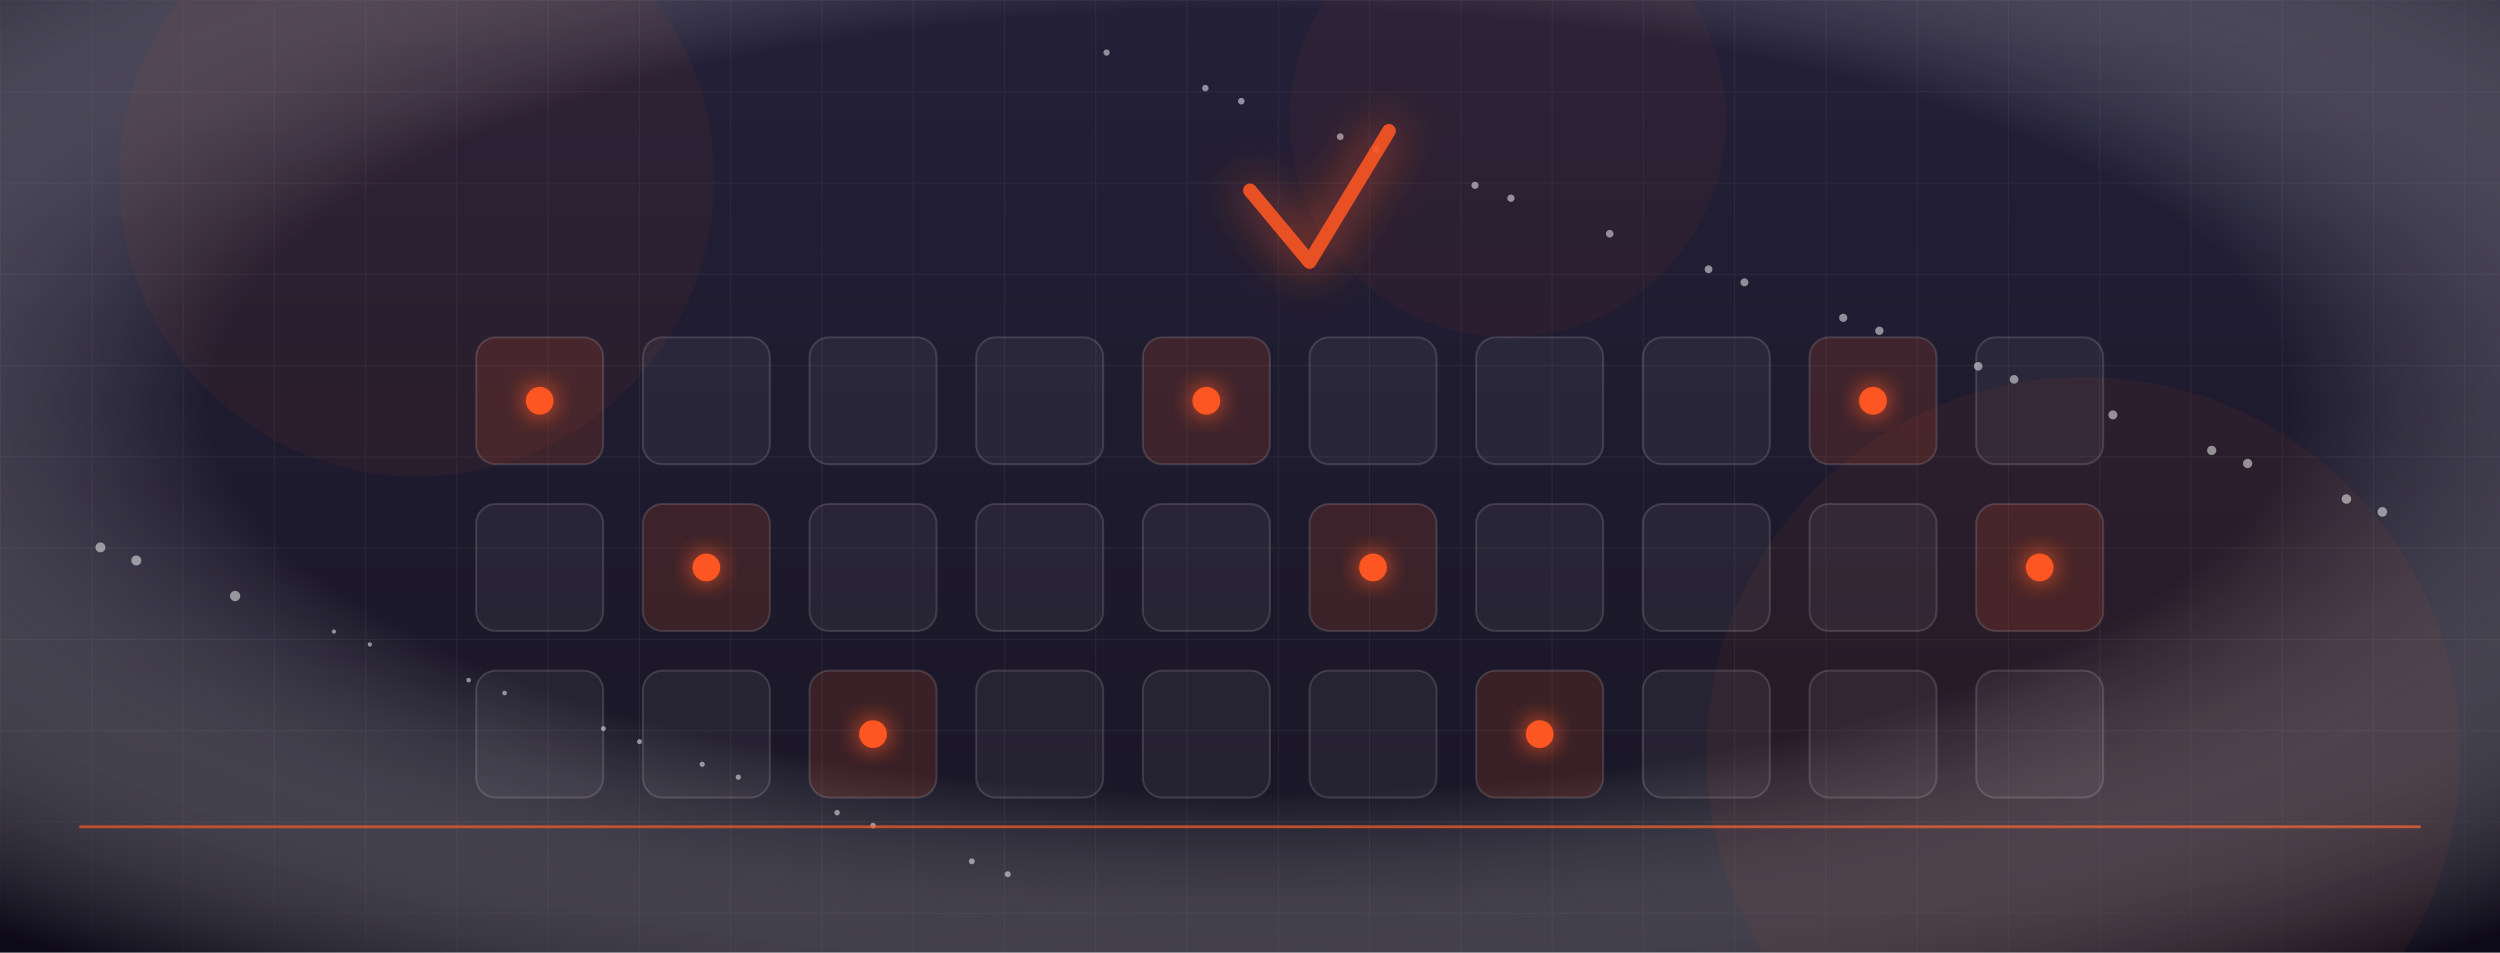
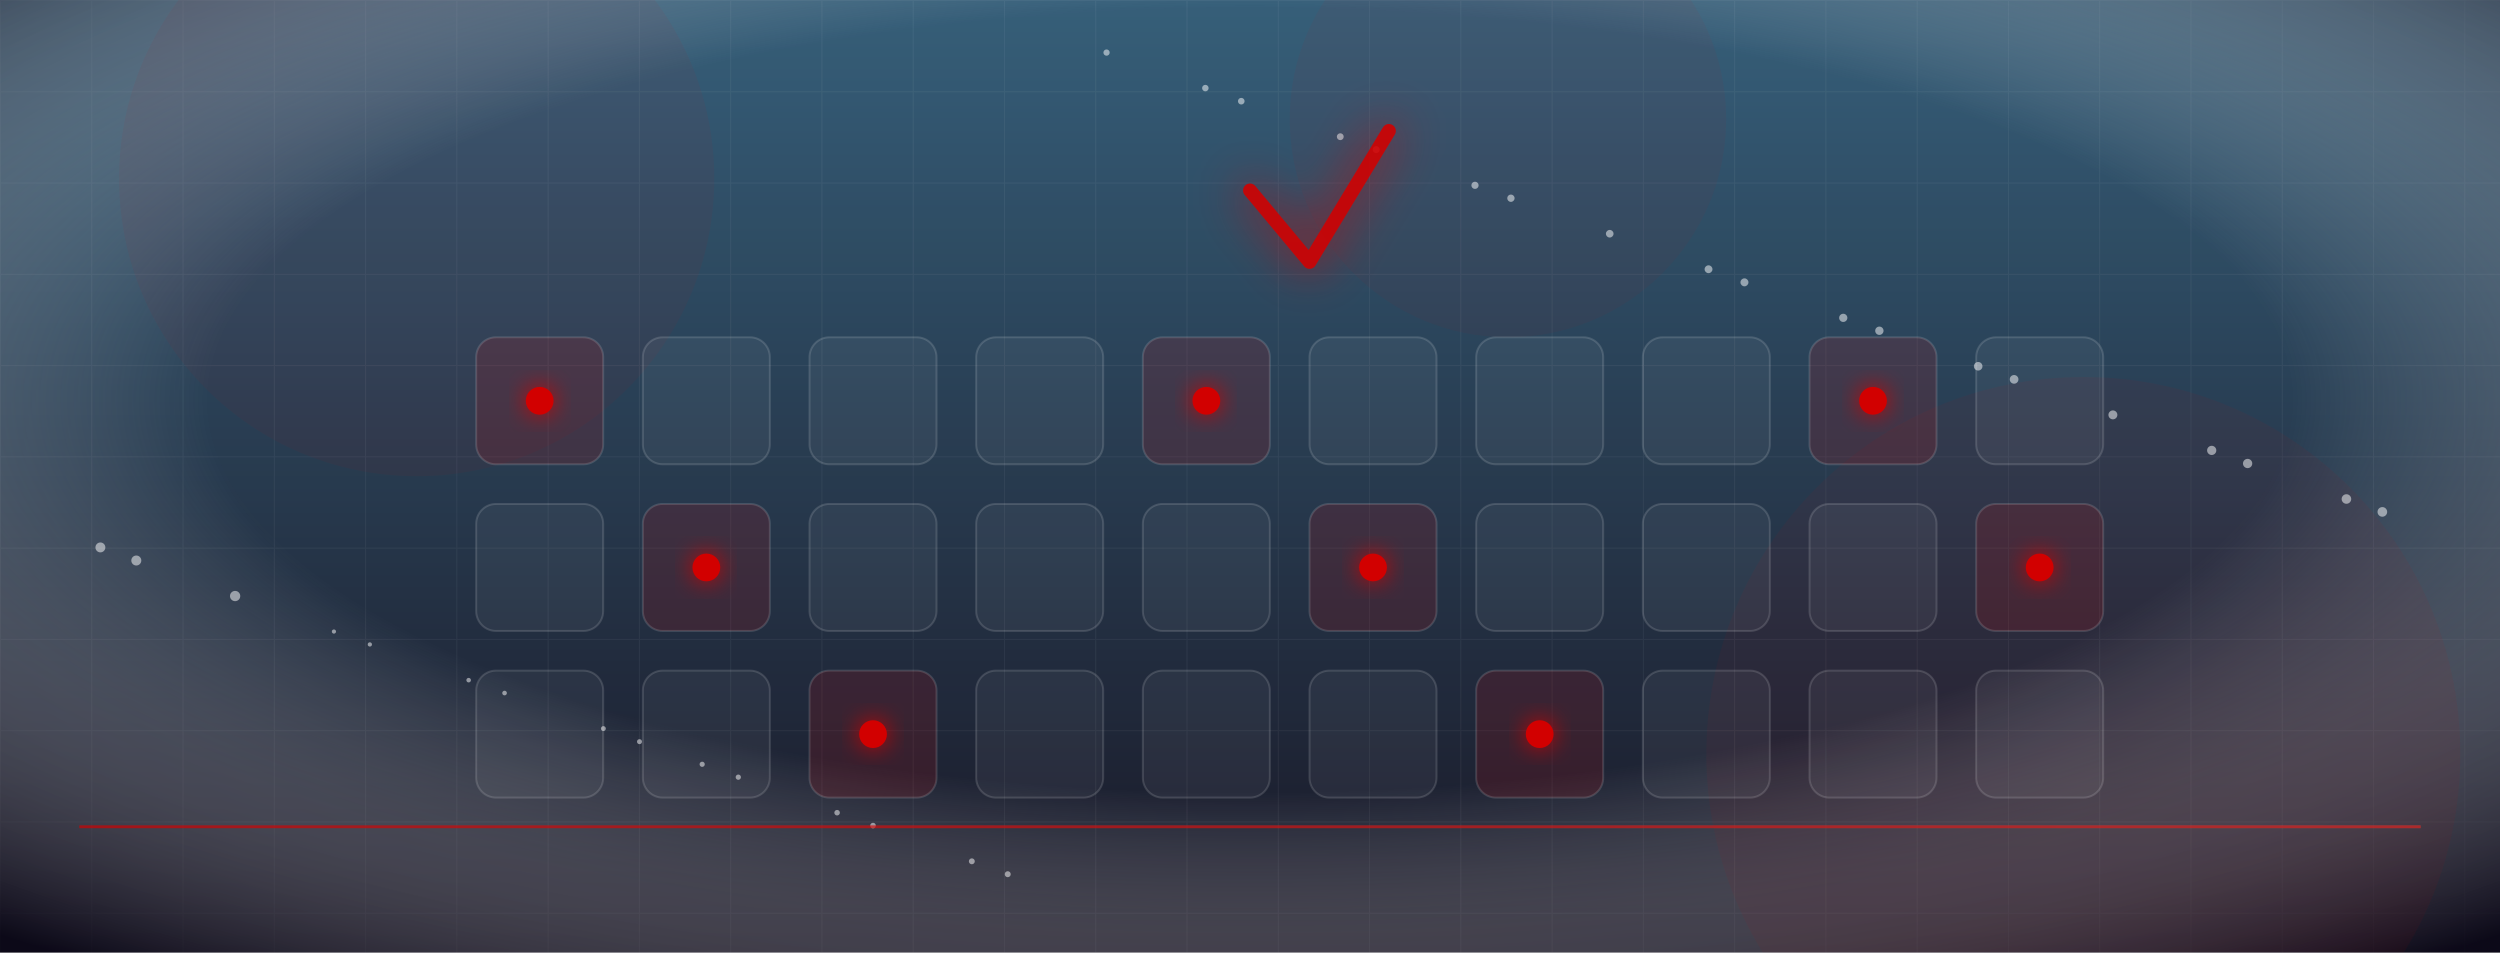
<svg xmlns="http://www.w3.org/2000/svg" viewBox="0 0 1260 480" preserveAspectRatio="xMidYMid slice" width="1260" height="480">
  <defs>
    <linearGradient id="bg" x1="0" y1="0" x2="0" y2="1">
-       <stop offset="0" stop-color="#18142D" />
+       <stop offset="0" stop-color="#2b5672" />
      <stop offset="1" stop-color="#0C0918" />
    </linearGradient>
    <linearGradient id="acc" x1="0" y1="0" x2="1" y2="0">
-       <stop offset="0" stop-color="#FE5722" />
-       <stop offset="1" stop-color="#FF9A62" />
+       <stop offset="0" stop-color="#d20000" />
+       <stop offset="1" stop-color="#ff8a7c" />
    </linearGradient>
    <linearGradient id="accv" x1="0" y1="0" x2="0" y2="1">
-       <stop offset="0" stop-color="#FE5722" />
-       <stop offset="1" stop-color="#FF9A62" />
+       <stop offset="0" stop-color="#d20000" />
+       <stop offset="1" stop-color="#ff8a7c" />
    </linearGradient>
    <radialGradient id="vig" cx="0.5" cy="0.42" r="0.75">
      <stop offset="0.55" stop-color="#FFFFFF" stop-opacity="0.05" />
      <stop offset="1" stop-color="#0C0918" stop-opacity="0.85" />
    </radialGradient>
    <filter id="glow" x="-60%" y="-60%" width="220%" height="220%">
      <feGaussianBlur stdDeviation="6" result="b" />
      <feMerge>
        <feMergeNode in="b" />
        <feMergeNode in="SourceGraphic" />
      </feMerge>
    </filter>
    <filter id="glow2" x="-80%" y="-80%" width="260%" height="260%">
      <feGaussianBlur stdDeviation="12" result="b" />
      <feMerge>
        <feMergeNode in="b" />
        <feMergeNode in="SourceGraphic" />
      </feMerge>
    </filter>
    <pattern id="grid" width="46" height="46" patternUnits="userSpaceOnUse">
      <path d="M46 0H0V46" fill="none" stroke="#FFFFFF" stroke-opacity="0.05" stroke-width="1" />
    </pattern>
  </defs>
  <rect width="1260" height="480" fill="url(#bg)" />
  <rect width="1260" height="480" fill="url(#grid)" />
  <rect width="1260" height="480" fill="url(#vig)" />
-   <circle cx="210" cy="90" r="150" fill="#FE5722" fill-opacity="0.05" />
-   <circle cx="1050" cy="380" r="190" fill="#FE5722" fill-opacity="0.055" />
-   <circle cx="760" cy="60" r="110" fill="#FE5722" fill-opacity="0.045" />
+   <circle cx="210" cy="90" r="150" fill="#d20000" fill-opacity="0.05" />
+   <circle cx="1050" cy="380" r="190" fill="#d20000" fill-opacity="0.055" />
+   <circle cx="760" cy="60" r="110" fill="#d20000" fill-opacity="0.045" />
  <g>
    <circle cx="353.9" cy="385.2" r="1.31" fill="#FFFFFF" fill-opacity="0.5">
      <animate attributeName="opacity" values="0.5;0.08;0.5" dur="5.5s" begin="1.7s" repeatCount="indefinite" />
    </circle>
    <circle cx="607.5" cy="44.4" r="1.64" fill="#FFFFFF" fill-opacity="0.5">
      <animate attributeName="opacity" values="0.5;0.08;0.5" dur="2.8s" begin="2.4s" repeatCount="indefinite" />
    </circle>
    <circle cx="861.1" cy="135.7" r="1.98" fill="#FFFFFF" fill-opacity="0.5">
      <animate attributeName="opacity" values="0.5;0.08;0.5" dur="3.5s" begin="3.1s" repeatCount="indefinite" />
    </circle>
    <circle cx="1114.7" cy="227.0" r="2.32" fill="#FFFFFF" fill-opacity="0.5">
      <animate attributeName="opacity" values="0.5;0.08;0.5" dur="4.2s" begin="0.5s" repeatCount="indefinite" />
    </circle>
    <circle cx="168.3" cy="318.3" r="1.06" fill="#FFFFFF" fill-opacity="0.5">
      <animate attributeName="opacity" values="0.5;0.08;0.5" dur="5.0s" begin="1.2s" repeatCount="indefinite" />
    </circle>
    <circle cx="421.9" cy="409.6" r="1.4" fill="#FFFFFF" fill-opacity="0.5">
      <animate attributeName="opacity" values="0.5;0.08;0.5" dur="2.3s" begin="1.9s" repeatCount="indefinite" />
    </circle>
    <circle cx="675.5" cy="68.9" r="1.73" fill="#FFFFFF" fill-opacity="0.5">
      <animate attributeName="opacity" values="0.5;0.08;0.5" dur="3.0s" begin="2.6s" repeatCount="indefinite" />
    </circle>
    <circle cx="929.0" cy="160.2" r="2.07" fill="#FFFFFF" fill-opacity="0.5">
      <animate attributeName="opacity" values="0.5;0.08;0.5" dur="3.7s" begin="0.0s" repeatCount="indefinite" />
    </circle>
    <circle cx="1182.6" cy="251.5" r="2.41" fill="#FFFFFF" fill-opacity="0.5">
      <animate attributeName="opacity" values="0.5;0.08;0.5" dur="4.4s" begin="0.7s" repeatCount="indefinite" />
    </circle>
    <circle cx="236.2" cy="342.8" r="1.15" fill="#FFFFFF" fill-opacity="0.5">
      <animate attributeName="opacity" values="0.5;0.08;0.5" dur="5.2s" begin="1.4s" repeatCount="indefinite" />
    </circle>
    <circle cx="489.8" cy="434.1" r="1.49" fill="#FFFFFF" fill-opacity="0.5">
      <animate attributeName="opacity" values="0.5;0.08;0.5" dur="2.5s" begin="2.1s" repeatCount="indefinite" />
    </circle>
    <circle cx="743.4" cy="93.4" r="1.82" fill="#FFFFFF" fill-opacity="0.5">
      <animate attributeName="opacity" values="0.5;0.08;0.5" dur="3.2s" begin="2.7s" repeatCount="indefinite" />
    </circle>
    <circle cx="997.0" cy="184.6" r="2.16" fill="#FFFFFF" fill-opacity="0.5">
      <animate attributeName="opacity" values="0.5;0.08;0.5" dur="3.9s" begin="0.2s" repeatCount="indefinite" />
    </circle>
    <circle cx="50.6" cy="275.9" r="2.5" fill="#FFFFFF" fill-opacity="0.5">
      <animate attributeName="opacity" values="0.5;0.08;0.5" dur="4.6s" begin="0.9s" repeatCount="indefinite" />
    </circle>
    <circle cx="304.1" cy="367.2" r="1.24" fill="#FFFFFF" fill-opacity="0.5">
      <animate attributeName="opacity" values="0.5;0.08;0.5" dur="5.4s" begin="1.6s" repeatCount="indefinite" />
    </circle>
    <circle cx="557.7" cy="26.5" r="1.58" fill="#FFFFFF" fill-opacity="0.5">
      <animate attributeName="opacity" values="0.5;0.08;0.5" dur="2.7s" begin="2.3s" repeatCount="indefinite" />
    </circle>
    <circle cx="811.3" cy="117.8" r="1.92" fill="#FFFFFF" fill-opacity="0.5">
      <animate attributeName="opacity" values="0.5;0.08;0.5" dur="3.4s" begin="2.9s" repeatCount="indefinite" />
    </circle>
    <circle cx="1064.9" cy="209.1" r="2.25" fill="#FFFFFF" fill-opacity="0.5">
      <animate attributeName="opacity" values="0.5;0.08;0.5" dur="4.1s" begin="0.4s" repeatCount="indefinite" />
    </circle>
    <circle cx="118.5" cy="300.4" r="2.59" fill="#FFFFFF" fill-opacity="0.5">
      <animate attributeName="opacity" values="0.5;0.08;0.5" dur="4.8s" begin="1.1s" repeatCount="indefinite" />
    </circle>
    <circle cx="372.1" cy="391.7" r="1.33" fill="#FFFFFF" fill-opacity="0.5">
      <animate attributeName="opacity" values="0.5;0.08;0.5" dur="5.5s" begin="1.8s" repeatCount="indefinite" />
    </circle>
    <circle cx="625.6" cy="51.0" r="1.67" fill="#FFFFFF" fill-opacity="0.5">
      <animate attributeName="opacity" values="0.5;0.08;0.5" dur="2.9s" begin="2.4s" repeatCount="indefinite" />
    </circle>
    <circle cx="879.2" cy="142.3" r="2.01" fill="#FFFFFF" fill-opacity="0.5">
      <animate attributeName="opacity" values="0.5;0.08;0.5" dur="3.6s" begin="3.1s" repeatCount="indefinite" />
    </circle>
    <circle cx="1132.8" cy="233.6" r="2.34" fill="#FFFFFF" fill-opacity="0.5">
      <animate attributeName="opacity" values="0.5;0.08;0.5" dur="4.3s" begin="0.6s" repeatCount="indefinite" />
    </circle>
    <circle cx="186.4" cy="324.8" r="1.08" fill="#FFFFFF" fill-opacity="0.5">
      <animate attributeName="opacity" values="0.5;0.08;0.5" dur="5.0s" begin="1.3s" repeatCount="indefinite" />
    </circle>
    <circle cx="440.0" cy="416.1" r="1.42" fill="#FFFFFF" fill-opacity="0.5">
      <animate attributeName="opacity" values="0.5;0.08;0.5" dur="2.3s" begin="1.9s" repeatCount="indefinite" />
    </circle>
    <circle cx="693.6" cy="75.4" r="1.76" fill="#FFFFFF" fill-opacity="0.5">
      <animate attributeName="opacity" values="0.5;0.08;0.5" dur="3.1s" begin="2.6s" repeatCount="indefinite" />
    </circle>
    <circle cx="947.2" cy="166.7" r="2.1" fill="#FFFFFF" fill-opacity="0.5">
      <animate attributeName="opacity" values="0.5;0.08;0.5" dur="3.8s" begin="0.1s" repeatCount="indefinite" />
    </circle>
    <circle cx="1200.7" cy="258.0" r="2.43" fill="#FFFFFF" fill-opacity="0.5">
      <animate attributeName="opacity" values="0.5;0.08;0.5" dur="4.5s" begin="0.8s" repeatCount="indefinite" />
    </circle>
    <circle cx="254.3" cy="349.3" r="1.17" fill="#FFFFFF" fill-opacity="0.5">
      <animate attributeName="opacity" values="0.5;0.08;0.5" dur="5.2s" begin="1.4s" repeatCount="indefinite" />
    </circle>
    <circle cx="507.9" cy="440.6" r="1.51" fill="#FFFFFF" fill-opacity="0.5">
      <animate attributeName="opacity" values="0.5;0.08;0.5" dur="2.5s" begin="2.1s" repeatCount="indefinite" />
    </circle>
    <circle cx="761.5" cy="99.9" r="1.85" fill="#FFFFFF" fill-opacity="0.5">
      <animate attributeName="opacity" values="0.5;0.08;0.5" dur="3.2s" begin="2.8s" repeatCount="indefinite" />
    </circle>
    <circle cx="1015.1" cy="191.2" r="2.19" fill="#FFFFFF" fill-opacity="0.5">
      <animate attributeName="opacity" values="0.5;0.08;0.5" dur="4.0s" begin="0.3s" repeatCount="indefinite" />
    </circle>
    <circle cx="68.7" cy="282.5" r="2.52" fill="#FFFFFF" fill-opacity="0.5">
      <animate attributeName="opacity" values="0.5;0.08;0.5" dur="4.7s" begin="0.9s" repeatCount="indefinite" />
    </circle>
    <circle cx="322.3" cy="373.8" r="1.26" fill="#FFFFFF" fill-opacity="0.5">
      <animate attributeName="opacity" values="0.5;0.08;0.5" dur="5.4s" begin="1.6s" repeatCount="indefinite" />
    </circle>
  </g>
  <rect x="40" y="416" width="1180" height="1.4" fill="url(#acc)" opacity="0.35" />
-   <rect x="40" y="416" width="1180" height="1.4" fill="#FE5722" opacity="0.5">
+   <rect x="40" y="416" width="1180" height="1.4" fill="#d20000" opacity="0.5">
    <animate attributeName="width" values="0;1180;0" dur="9s" repeatCount="indefinite" />
  </rect>
  <rect x="-140" y="0" width="140" height="480" fill="url(#acc)" opacity="0.05">
    <animate attributeName="x" values="-140;1280" dur="11s" repeatCount="indefinite" />
  </rect>
-   <rect x="240" y="170" width="64" height="64" rx="10" fill="#FE5722" fill-opacity="0.14" stroke="#FFFFFF" stroke-opacity="0.14">
+   <rect x="240" y="170" width="64" height="64" rx="10" fill="#d20000" fill-opacity="0.14" stroke="#FFFFFF" stroke-opacity="0.14">
    <animate attributeName="fill-opacity" values="0.16;0.34;0.16" dur="2.6s" begin="0.0s" repeatCount="indefinite" />
  </rect>
-   <circle cx="272" cy="202" r="7" fill="#FE5722" filter="url(#glow)">
+   <circle cx="272" cy="202" r="7" fill="#d20000" filter="url(#glow)">
    <animate attributeName="opacity" values="1;0.3;1" dur="2.6s" begin="0.0s" repeatCount="indefinite" />
  </circle>
  <rect x="240" y="254" width="64" height="64" rx="10" fill="#FFFFFF" fill-opacity="0.05" stroke="#FFFFFF" stroke-opacity="0.14" />
  <rect x="240" y="338" width="64" height="64" rx="10" fill="#FFFFFF" fill-opacity="0.05" stroke="#FFFFFF" stroke-opacity="0.14" />
  <rect x="324" y="170" width="64" height="64" rx="10" fill="#FFFFFF" fill-opacity="0.05" stroke="#FFFFFF" stroke-opacity="0.14" />
-   <rect x="324" y="254" width="64" height="64" rx="10" fill="#FE5722" fill-opacity="0.14" stroke="#FFFFFF" stroke-opacity="0.14">
+   <rect x="324" y="254" width="64" height="64" rx="10" fill="#d20000" fill-opacity="0.14" stroke="#FFFFFF" stroke-opacity="0.14">
    <animate attributeName="fill-opacity" values="0.16;0.34;0.16" dur="2.6s" begin="0.4s" repeatCount="indefinite" />
  </rect>
-   <circle cx="356" cy="286" r="7" fill="#FE5722" filter="url(#glow)">
+   <circle cx="356" cy="286" r="7" fill="#d20000" filter="url(#glow)">
    <animate attributeName="opacity" values="1;0.3;1" dur="2.6s" begin="0.4s" repeatCount="indefinite" />
  </circle>
  <rect x="324" y="338" width="64" height="64" rx="10" fill="#FFFFFF" fill-opacity="0.05" stroke="#FFFFFF" stroke-opacity="0.14" />
  <rect x="408" y="170" width="64" height="64" rx="10" fill="#FFFFFF" fill-opacity="0.05" stroke="#FFFFFF" stroke-opacity="0.14" />
  <rect x="408" y="254" width="64" height="64" rx="10" fill="#FFFFFF" fill-opacity="0.05" stroke="#FFFFFF" stroke-opacity="0.14" />
-   <rect x="408" y="338" width="64" height="64" rx="10" fill="#FE5722" fill-opacity="0.14" stroke="#FFFFFF" stroke-opacity="0.14">
+   <rect x="408" y="338" width="64" height="64" rx="10" fill="#d20000" fill-opacity="0.14" stroke="#FFFFFF" stroke-opacity="0.14">
    <animate attributeName="fill-opacity" values="0.16;0.34;0.16" dur="2.6s" begin="0.9s" repeatCount="indefinite" />
  </rect>
-   <circle cx="440" cy="370" r="7" fill="#FE5722" filter="url(#glow)">
+   <circle cx="440" cy="370" r="7" fill="#d20000" filter="url(#glow)">
    <animate attributeName="opacity" values="1;0.3;1" dur="2.6s" begin="0.9s" repeatCount="indefinite" />
  </circle>
  <rect x="492" y="170" width="64" height="64" rx="10" fill="#FFFFFF" fill-opacity="0.05" stroke="#FFFFFF" stroke-opacity="0.14" />
  <rect x="492" y="254" width="64" height="64" rx="10" fill="#FFFFFF" fill-opacity="0.05" stroke="#FFFFFF" stroke-opacity="0.14" />
  <rect x="492" y="338" width="64" height="64" rx="10" fill="#FFFFFF" fill-opacity="0.05" stroke="#FFFFFF" stroke-opacity="0.14" />
-   <rect x="576" y="170" width="64" height="64" rx="10" fill="#FE5722" fill-opacity="0.14" stroke="#FFFFFF" stroke-opacity="0.14">
+   <rect x="576" y="170" width="64" height="64" rx="10" fill="#d20000" fill-opacity="0.14" stroke="#FFFFFF" stroke-opacity="0.14">
    <animate attributeName="fill-opacity" values="0.16;0.34;0.16" dur="2.6s" begin="0.9s" repeatCount="indefinite" />
  </rect>
-   <circle cx="608" cy="202" r="7" fill="#FE5722" filter="url(#glow)">
+   <circle cx="608" cy="202" r="7" fill="#d20000" filter="url(#glow)">
    <animate attributeName="opacity" values="1;0.3;1" dur="2.6s" begin="0.9s" repeatCount="indefinite" />
  </circle>
  <rect x="576" y="254" width="64" height="64" rx="10" fill="#FFFFFF" fill-opacity="0.05" stroke="#FFFFFF" stroke-opacity="0.14" />
  <rect x="576" y="338" width="64" height="64" rx="10" fill="#FFFFFF" fill-opacity="0.05" stroke="#FFFFFF" stroke-opacity="0.14" />
  <rect x="660" y="170" width="64" height="64" rx="10" fill="#FFFFFF" fill-opacity="0.05" stroke="#FFFFFF" stroke-opacity="0.14" />
-   <rect x="660" y="254" width="64" height="64" rx="10" fill="#FE5722" fill-opacity="0.14" stroke="#FFFFFF" stroke-opacity="0.14">
+   <rect x="660" y="254" width="64" height="64" rx="10" fill="#d20000" fill-opacity="0.14" stroke="#FFFFFF" stroke-opacity="0.14">
    <animate attributeName="fill-opacity" values="0.16;0.34;0.16" dur="2.6s" begin="1.3s" repeatCount="indefinite" />
  </rect>
-   <circle cx="692" cy="286" r="7" fill="#FE5722" filter="url(#glow)">
+   <circle cx="692" cy="286" r="7" fill="#d20000" filter="url(#glow)">
    <animate attributeName="opacity" values="1;0.3;1" dur="2.6s" begin="1.3s" repeatCount="indefinite" />
  </circle>
  <rect x="660" y="338" width="64" height="64" rx="10" fill="#FFFFFF" fill-opacity="0.05" stroke="#FFFFFF" stroke-opacity="0.14" />
  <rect x="744" y="170" width="64" height="64" rx="10" fill="#FFFFFF" fill-opacity="0.05" stroke="#FFFFFF" stroke-opacity="0.14" />
  <rect x="744" y="254" width="64" height="64" rx="10" fill="#FFFFFF" fill-opacity="0.05" stroke="#FFFFFF" stroke-opacity="0.14" />
-   <rect x="744" y="338" width="64" height="64" rx="10" fill="#FE5722" fill-opacity="0.14" stroke="#FFFFFF" stroke-opacity="0.14">
+   <rect x="744" y="338" width="64" height="64" rx="10" fill="#d20000" fill-opacity="0.14" stroke="#FFFFFF" stroke-opacity="0.14">
    <animate attributeName="fill-opacity" values="0.16;0.34;0.16" dur="2.6s" begin="1.8s" repeatCount="indefinite" />
  </rect>
-   <circle cx="776" cy="370" r="7" fill="#FE5722" filter="url(#glow)">
+   <circle cx="776" cy="370" r="7" fill="#d20000" filter="url(#glow)">
    <animate attributeName="opacity" values="1;0.3;1" dur="2.6s" begin="1.8s" repeatCount="indefinite" />
  </circle>
  <rect x="828" y="170" width="64" height="64" rx="10" fill="#FFFFFF" fill-opacity="0.05" stroke="#FFFFFF" stroke-opacity="0.14" />
  <rect x="828" y="254" width="64" height="64" rx="10" fill="#FFFFFF" fill-opacity="0.05" stroke="#FFFFFF" stroke-opacity="0.14" />
  <rect x="828" y="338" width="64" height="64" rx="10" fill="#FFFFFF" fill-opacity="0.05" stroke="#FFFFFF" stroke-opacity="0.14" />
-   <rect x="912" y="170" width="64" height="64" rx="10" fill="#FE5722" fill-opacity="0.14" stroke="#FFFFFF" stroke-opacity="0.14">
+   <rect x="912" y="170" width="64" height="64" rx="10" fill="#d20000" fill-opacity="0.14" stroke="#FFFFFF" stroke-opacity="0.14">
    <animate attributeName="fill-opacity" values="0.16;0.34;0.16" dur="2.6s" begin="1.8s" repeatCount="indefinite" />
  </rect>
-   <circle cx="944" cy="202" r="7" fill="#FE5722" filter="url(#glow)">
+   <circle cx="944" cy="202" r="7" fill="#d20000" filter="url(#glow)">
    <animate attributeName="opacity" values="1;0.3;1" dur="2.6s" begin="1.8s" repeatCount="indefinite" />
  </circle>
  <rect x="912" y="254" width="64" height="64" rx="10" fill="#FFFFFF" fill-opacity="0.05" stroke="#FFFFFF" stroke-opacity="0.14" />
  <rect x="912" y="338" width="64" height="64" rx="10" fill="#FFFFFF" fill-opacity="0.05" stroke="#FFFFFF" stroke-opacity="0.14" />
  <rect x="996" y="170" width="64" height="64" rx="10" fill="#FFFFFF" fill-opacity="0.05" stroke="#FFFFFF" stroke-opacity="0.14" />
-   <rect x="996" y="254" width="64" height="64" rx="10" fill="#FE5722" fill-opacity="0.14" stroke="#FFFFFF" stroke-opacity="0.14">
+   <rect x="996" y="254" width="64" height="64" rx="10" fill="#d20000" fill-opacity="0.14" stroke="#FFFFFF" stroke-opacity="0.14">
    <animate attributeName="fill-opacity" values="0.16;0.34;0.16" dur="2.6s" begin="2.2s" repeatCount="indefinite" />
  </rect>
-   <circle cx="1028" cy="286" r="7" fill="#FE5722" filter="url(#glow)">
+   <circle cx="1028" cy="286" r="7" fill="#d20000" filter="url(#glow)">
    <animate attributeName="opacity" values="1;0.3;1" dur="2.6s" begin="2.2s" repeatCount="indefinite" />
  </circle>
  <rect x="996" y="338" width="64" height="64" rx="10" fill="#FFFFFF" fill-opacity="0.05" stroke="#FFFFFF" stroke-opacity="0.14" />
-   <path d="M630 96 l30 36 40 -66" fill="none" stroke="#FE5722" stroke-width="7" stroke-linecap="round" stroke-linejoin="round" filter="url(#glow2)" opacity="0.9" />
+   <path d="M630 96 l30 36 40 -66" fill="none" stroke="#d20000" stroke-width="7" stroke-linecap="round" stroke-linejoin="round" filter="url(#glow2)" opacity="0.9" />
</svg>
